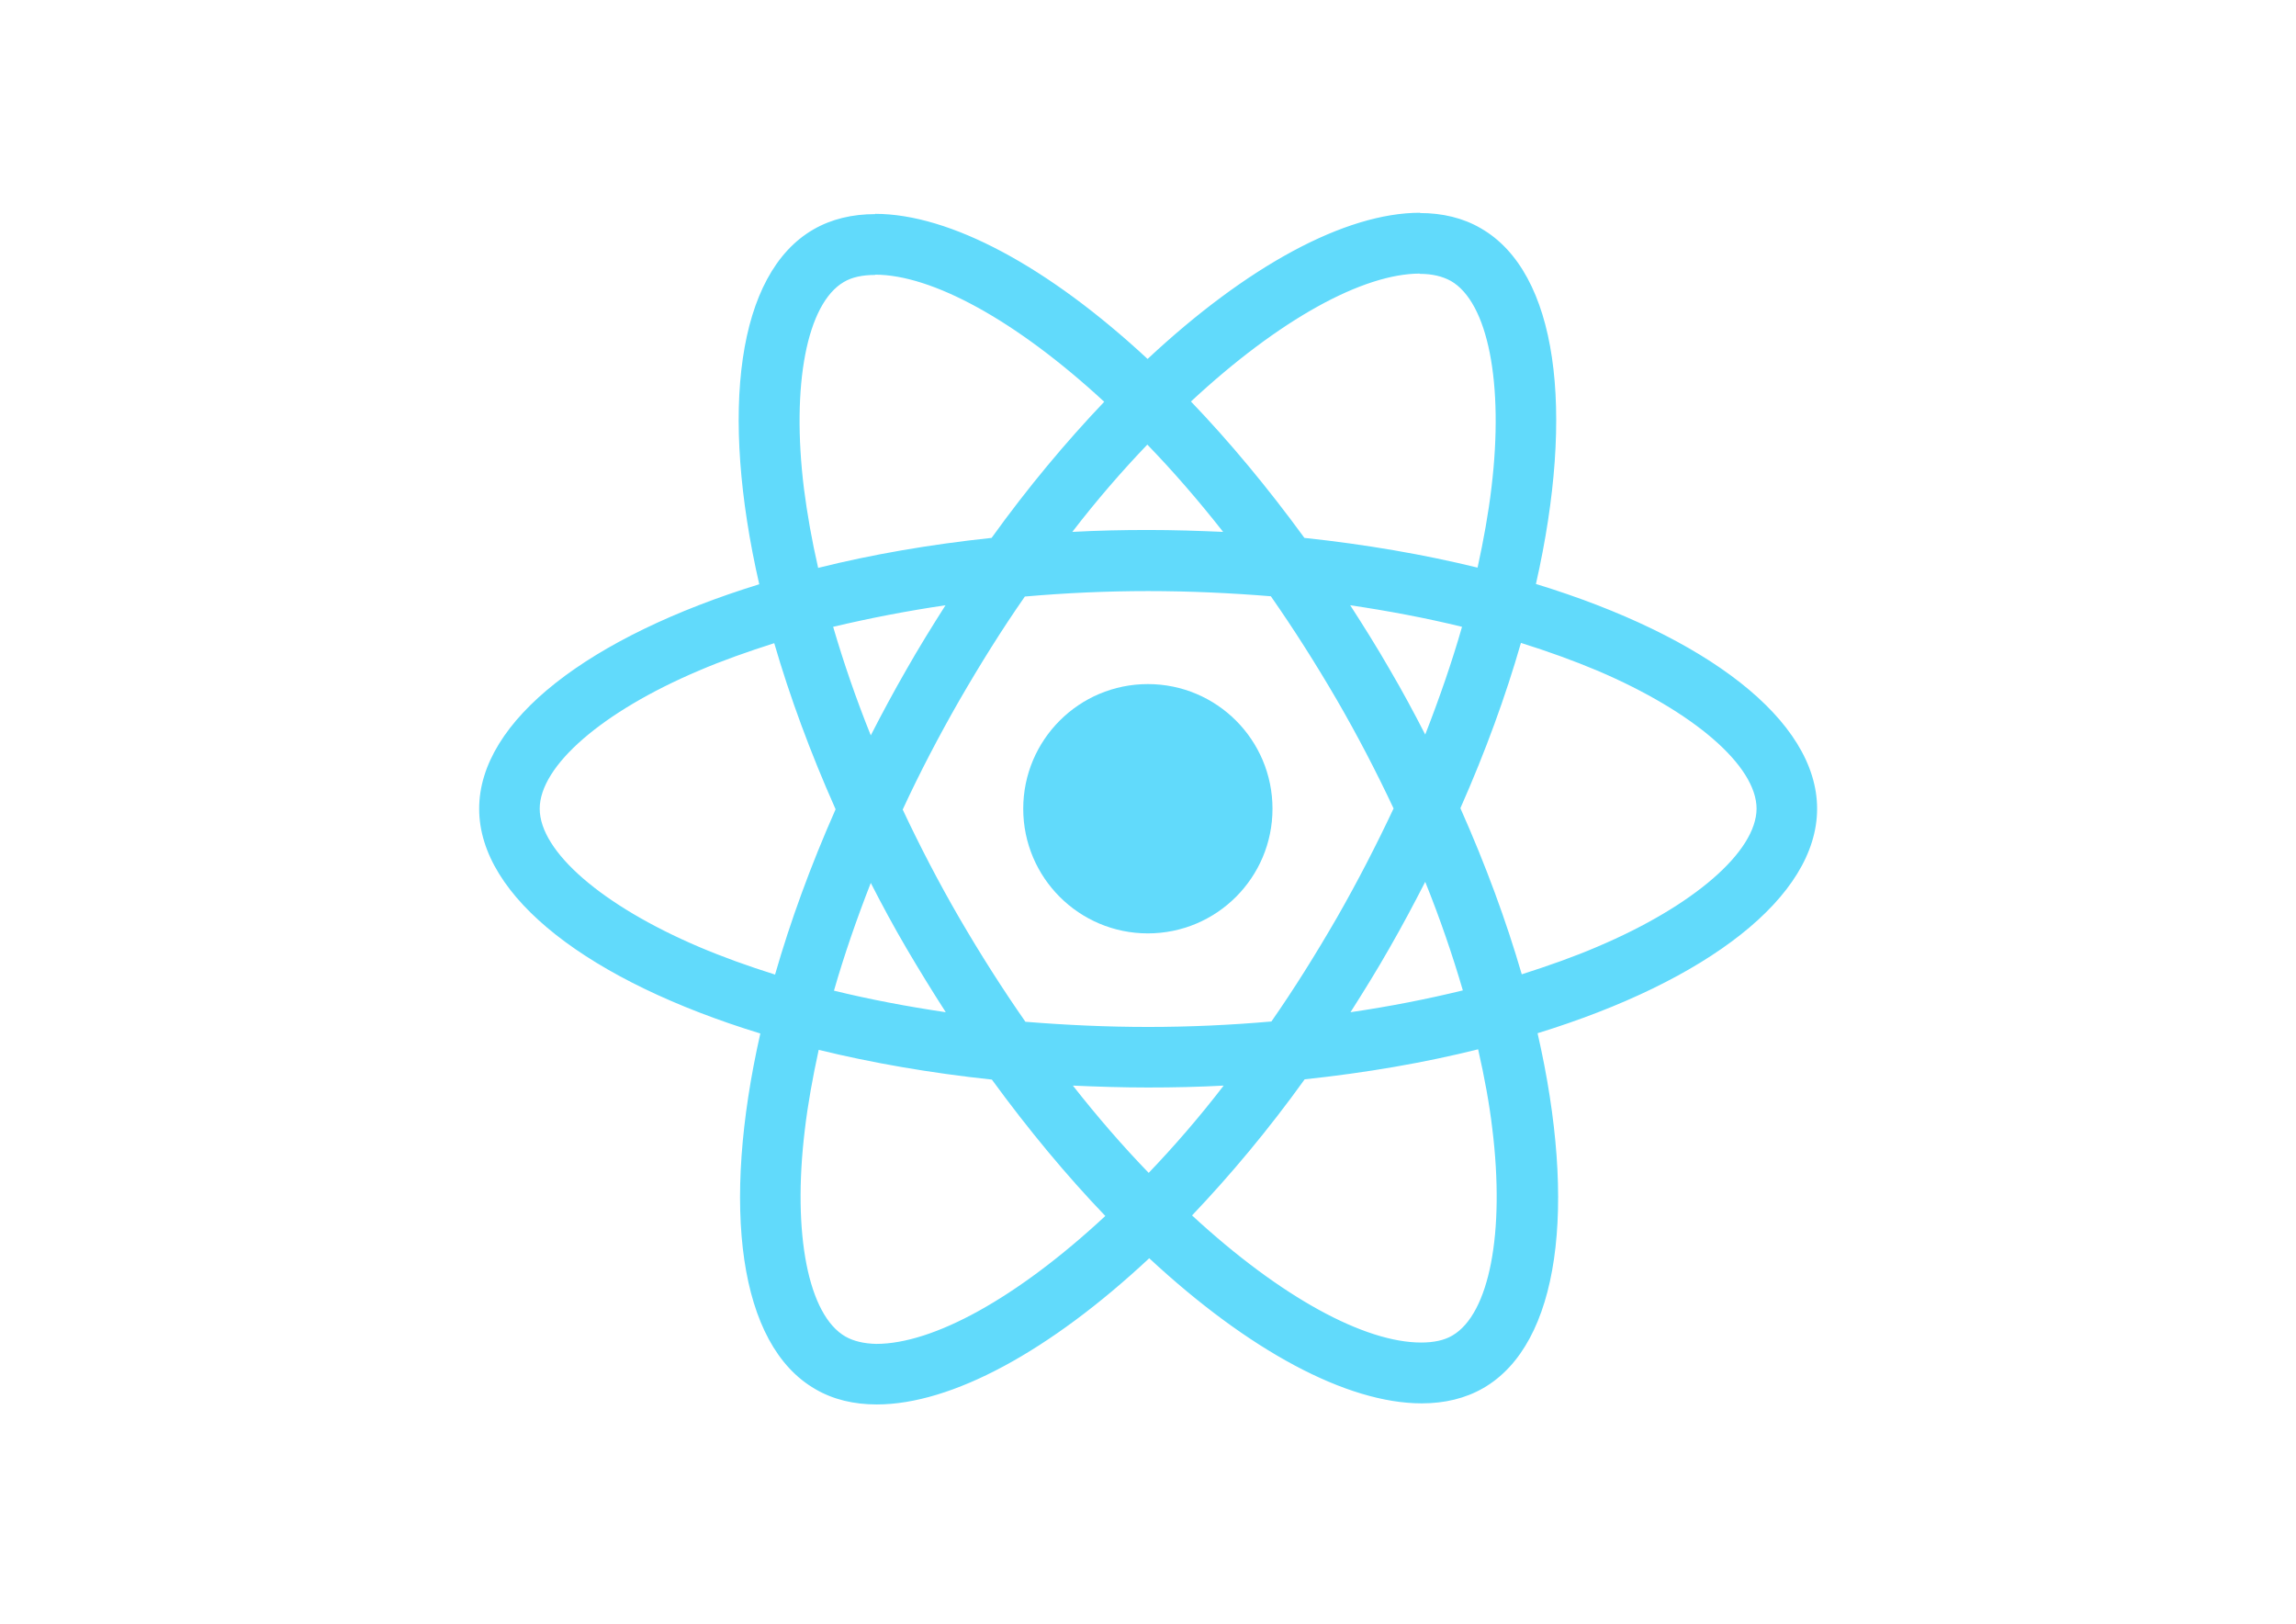
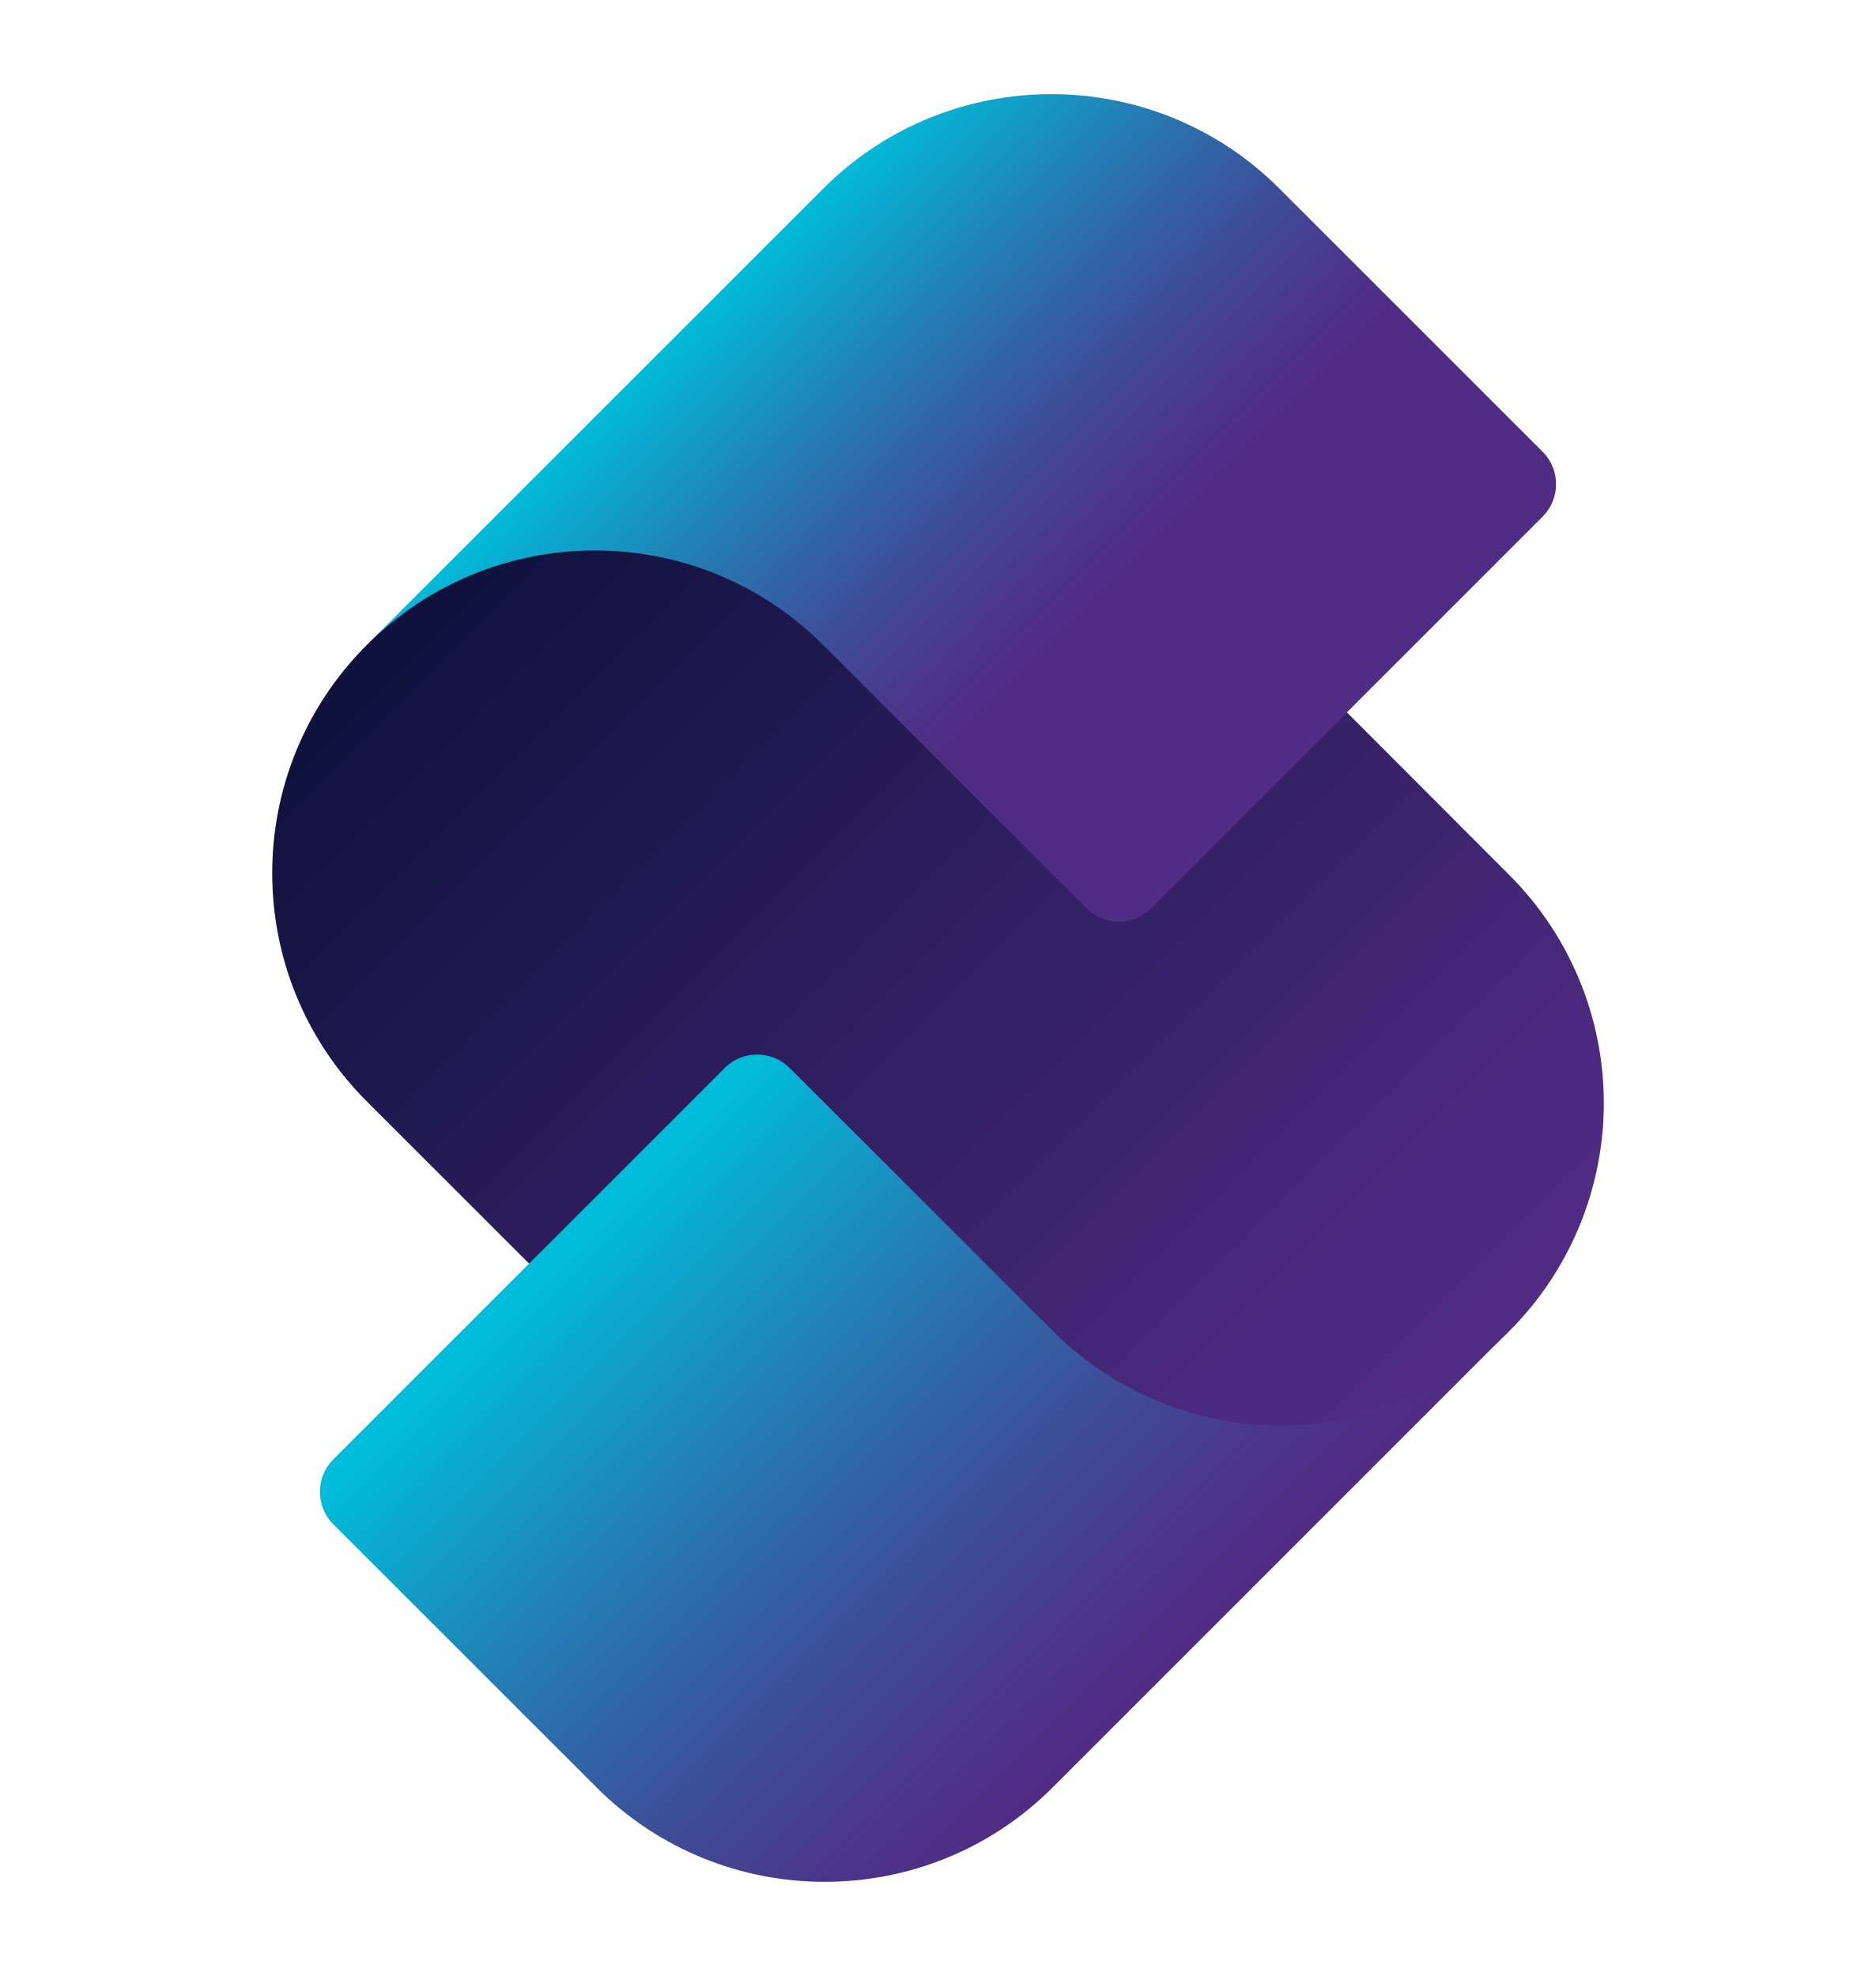
- <svg xmlns="http://www.w3.org/2000/svg" viewBox="0 0 841.9 595.3">
-   <g fill="#61DAFB">
-     <path d="M666.3 296.5c0-32.5-40.7-63.3-103.1-82.4 14.4-63.6 8-114.2-20.2-130.4-6.5-3.8-14.1-5.6-22.4-5.6v22.3c4.6 0 8.3.9 11.4 2.6 13.6 7.8 19.5 37.5 14.9 75.7-1.1 9.4-2.9 19.3-5.1 29.4-19.6-4.8-41-8.5-63.5-10.9-13.5-18.5-27.5-35.3-41.6-50 32.6-30.3 63.2-46.9 84-46.9V78c-27.5 0-63.5 19.6-99.9 53.6-36.4-33.8-72.4-53.2-99.9-53.2v22.3c20.7 0 51.4 16.5 84 46.6-14 14.7-28 31.4-41.3 49.9-22.6 2.4-44 6.1-63.6 11-2.3-10-4-19.7-5.2-29-4.7-38.2 1.1-67.9 14.6-75.8 3-1.8 6.9-2.6 11.5-2.6V78.5c-8.4 0-16 1.8-22.6 5.6-28.1 16.2-34.4 66.7-19.9 130.1-62.2 19.2-102.7 49.9-102.7 82.3 0 32.5 40.7 63.3 103.1 82.4-14.4 63.6-8 114.2 20.2 130.4 6.5 3.8 14.1 5.6 22.5 5.6 27.5 0 63.5-19.6 99.9-53.6 36.4 33.8 72.4 53.2 99.9 53.2 8.4 0 16-1.8 22.6-5.6 28.1-16.2 34.4-66.7 19.9-130.1 62-19.1 102.5-49.9 102.5-82.3zm-130.2-66.7c-3.7 12.9-8.3 26.2-13.5 39.5-4.1-8-8.4-16-13.1-24-4.6-8-9.5-15.8-14.4-23.4 14.2 2.1 27.9 4.7 41 7.9zm-45.8 106.5c-7.8 13.5-15.8 26.3-24.1 38.2-14.9 1.3-30 2-45.2 2-15.1 0-30.2-.7-45-1.9-8.3-11.9-16.4-24.6-24.2-38-7.6-13.1-14.5-26.4-20.8-39.8 6.2-13.4 13.2-26.8 20.7-39.9 7.8-13.5 15.8-26.3 24.1-38.2 14.9-1.3 30-2 45.2-2 15.1 0 30.2.7 45 1.9 8.3 11.9 16.4 24.6 24.2 38 7.6 13.1 14.5 26.4 20.8 39.8-6.3 13.4-13.2 26.8-20.7 39.9zm32.3-13c5.4 13.4 10 26.8 13.8 39.8-13.1 3.2-26.9 5.9-41.2 8 4.9-7.7 9.8-15.6 14.4-23.7 4.6-8 8.9-16.1 13-24.1zM421.2 430c-9.3-9.6-18.6-20.3-27.8-32 9 .4 18.2.7 27.5.7 9.4 0 18.7-.2 27.8-.7-9 11.7-18.3 22.4-27.5 32zm-74.4-58.9c-14.2-2.1-27.9-4.7-41-7.9 3.7-12.9 8.3-26.2 13.5-39.5 4.1 8 8.4 16 13.1 24 4.7 8 9.5 15.8 14.4 23.4zM420.7 163c9.3 9.6 18.6 20.3 27.8 32-9-.4-18.2-.7-27.5-.7-9.4 0-18.7.2-27.8.7 9-11.7 18.3-22.4 27.5-32zm-74 58.9c-4.9 7.7-9.8 15.6-14.4 23.7-4.6 8-8.9 16-13 24-5.4-13.4-10-26.8-13.8-39.8 13.1-3.1 26.9-5.8 41.2-7.9zm-90.5 125.2c-35.4-15.1-58.3-34.9-58.3-50.6 0-15.7 22.9-35.6 58.3-50.6 8.6-3.7 18-7 27.7-10.1 5.7 19.6 13.2 40 22.5 60.9-9.2 20.8-16.6 41.1-22.2 60.6-9.9-3.1-19.3-6.5-28-10.2zM310 490c-13.6-7.8-19.5-37.5-14.9-75.7 1.1-9.4 2.9-19.3 5.1-29.4 19.6 4.8 41 8.5 63.5 10.9 13.5 18.5 27.5 35.3 41.6 50-32.6 30.3-63.2 46.9-84 46.9-4.5-.1-8.3-1-11.3-2.7zm237.2-76.2c4.7 38.2-1.1 67.9-14.6 75.8-3 1.8-6.9 2.6-11.5 2.6-20.7 0-51.4-16.5-84-46.6 14-14.7 28-31.4 41.3-49.9 22.6-2.4 44-6.1 63.6-11 2.3 10.1 4.1 19.8 5.2 29.1zm38.5-66.7c-8.6 3.7-18 7-27.7 10.1-5.7-19.6-13.2-40-22.5-60.9 9.2-20.8 16.6-41.1 22.2-60.6 9.9 3.1 19.3 6.5 28.1 10.2 35.4 15.1 58.3 34.9 58.3 50.6-.1 15.7-23 35.6-58.4 50.6zM320.8 78.4z" />
-     <circle cx="420.9" cy="296.5" r="45.7" />
-     <path d="M520.5 78.1z" />
-   </g>
+ <svg xmlns="http://www.w3.org/2000/svg" xmlns:xlink="http://www.w3.org/1999/xlink" id="Layer_1" data-name="Layer 1" viewBox="0 0 203.95 214.87">
+   <defs>
+     <style>.cls-1{fill:url(#linear-gradient);}.cls-2{fill:url(#linear-gradient-2);}.cls-3{fill:url(#linear-gradient-3);}</style>
+     <linearGradient id="linear-gradient" x1="53.81" y1="59.27" x2="148.48" y2="153.94" gradientUnits="userSpaceOnUse">
+       <stop offset="0" stop-color="#0f123d" />
+       <stop offset="1" stop-color="#502c85" />
+     </linearGradient>
+     <linearGradient id="linear-gradient-2" x1="70.99" y1="126.07" x2="126.32" y2="181.39" gradientUnits="userSpaceOnUse">
+       <stop offset="0" stop-color="#00beda" />
+       <stop offset="0.04" stop-color="#04b6d5" />
+       <stop offset="0.37" stop-color="#257bb3" />
+       <stop offset="0.65" stop-color="#3c509a" />
+       <stop offset="0.87" stop-color="#4b368b" />
+       <stop offset="1" stop-color="#502c85" />
+     </linearGradient>
+     <linearGradient id="linear-gradient-3" x1="76.49" y1="32.33" x2="114.3" y2="70.14" xlink:href="#linear-gradient-2" />
+   </defs>
+   <path class="cls-1" d="M92.52,58C78.81,44.29,53.57,56.43,39.87,70.14a35.09,35.09,0,0,0,0,49.62L57.52,137.4l54.12,18c13.71,13.7,38.74,3.06,52.44-10.65a35.06,35.06,0,0,0,0-49.61L146.44,77.47Z" />
+   <path class="cls-2" d="M78.82,116.1a5,5,0,0,1,7,0l28.64,28.63a35.06,35.06,0,0,0,49.61,0l-49.61,49.62a35.08,35.08,0,0,1-49.62,0L36.21,165.72a5,5,0,0,1,0-7Z" />
+   <path class="cls-3" d="M39.87,70.14,89.49,20.52a35.07,35.07,0,0,1,49.62,0l28.63,28.63a5,5,0,0,1,0,7L125.13,98.77a4.94,4.94,0,0,1-7,0L89.49,70.14A35.07,35.07,0,0,0,39.87,70.14Z" />
</svg>
